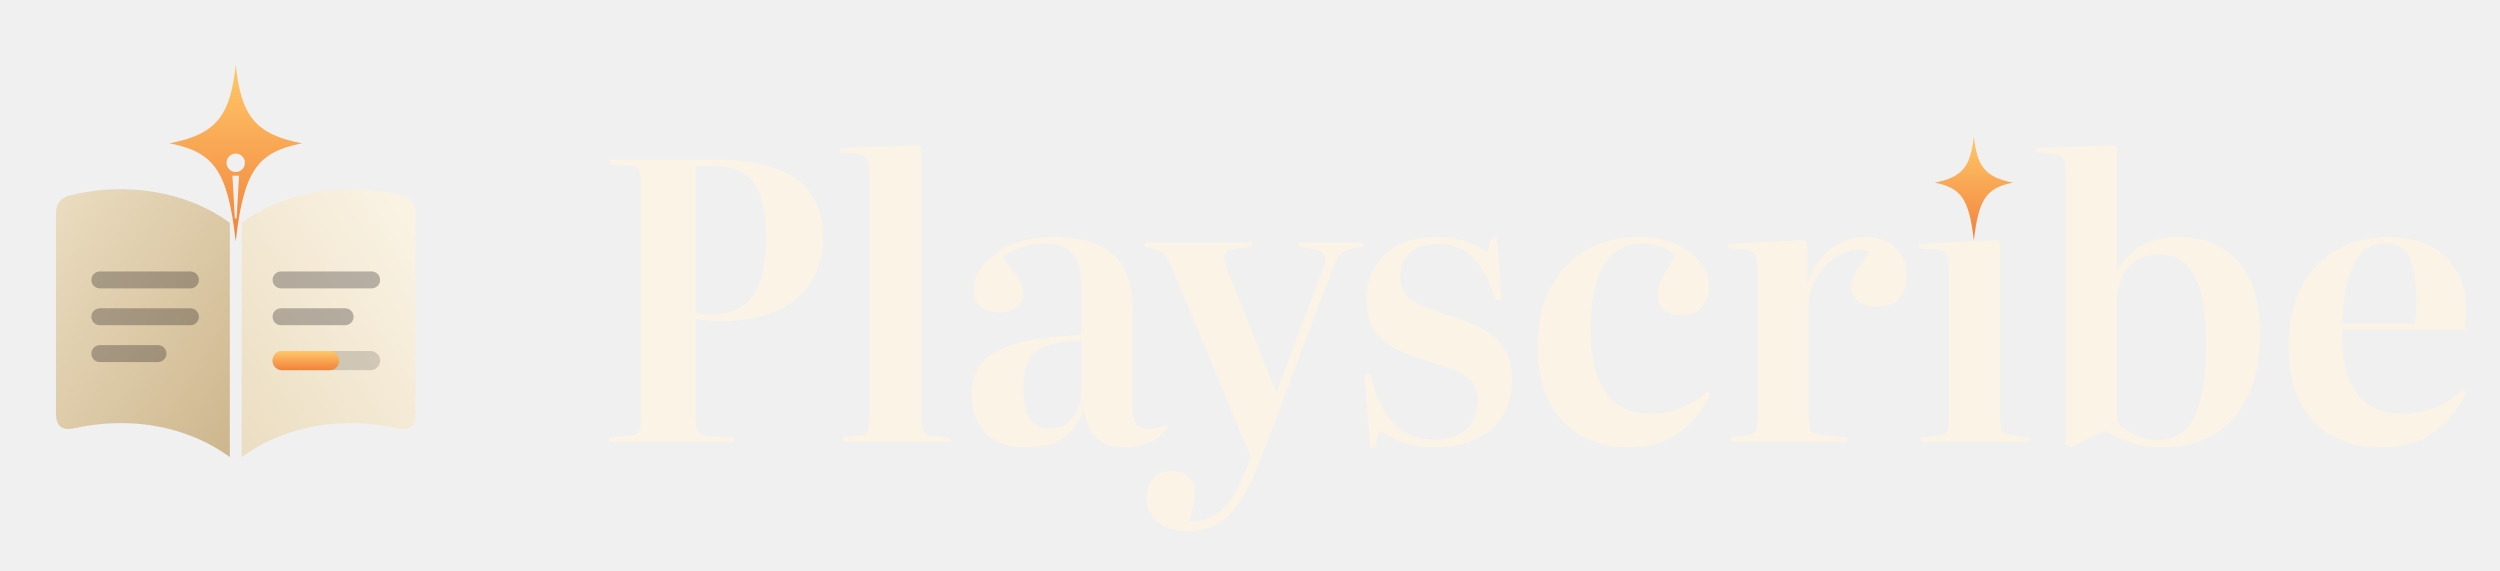
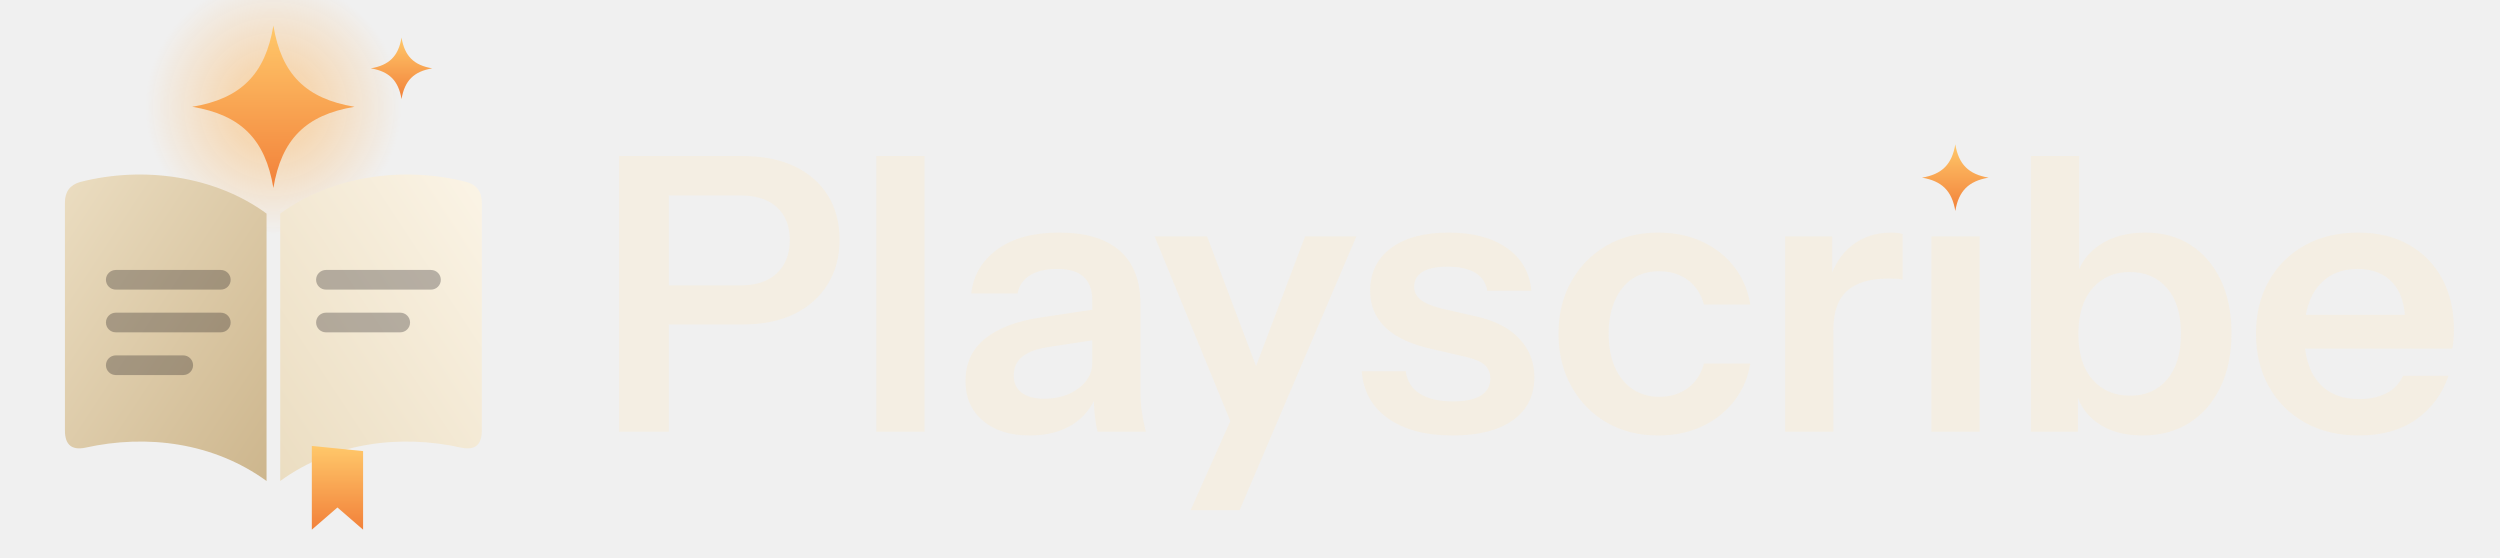
- <svg xmlns="http://www.w3.org/2000/svg" width="543" height="124" viewBox="0 0 543 124">
+ <svg xmlns="http://www.w3.org/2000/svg" width="556" height="124" viewBox="0 0 556 124">
  <defs>
-     <linearGradient id="ll" x1="0" y1="0" x2="1" y2="1">
+     <linearGradient id="ml" x1="0" y1="0" x2="1" y2="1">
      <stop offset="0" stop-color="#EBDDC1" />
      <stop offset="1" stop-color="#CDB68D" />
    </linearGradient>
-     <linearGradient id="lr" x1="1" y1="0" x2="0" y2="1">
+     <linearGradient id="mr" x1="1" y1="0" x2="0" y2="1">
      <stop offset="0" stop-color="#FBF4E6" />
      <stop offset="1" stop-color="#EBDDC1" />
    </linearGradient>
-     <linearGradient id="ls" x1="0" y1="0" x2="0" y2="1">
+     <linearGradient id="ms" x1="0" y1="0" x2="0" y2="1">
      <stop offset="0" stop-color="#FFC86A" />
      <stop offset="1" stop-color="#F2813A" />
    </linearGradient>
+     <radialGradient id="halo">
+       <stop offset="0" stop-color="#FFB04F" stop-opacity=".55" />
+       <stop offset="1" stop-color="#FFB04F" stop-opacity="0" />
+     </radialGradient>
+     <mask id="cut" maskUnits="userSpaceOnUse" x="-10" y="-10" width="84" height="84">
+       <rect x="-10" y="-10" width="84" height="84" fill="#fff" />
+       <path d="M33.4 26C37.5 17.5 47 15.5 55.2 19.2C50 20.6 46 24.2 44.6 29.4C43.4 34 38.8 39.2 33.4 41.6Z" fill="#000" stroke="#000" stroke-width="2.4" stroke-linejoin="round" />
+     </mask>
  </defs>
-   <g transform="translate(0 10) scale(1.6)">
-     <path d="M31.2 24C25.2 19.6 16.8 18.4 9.4 20.3Q7.6 20.8 7.6 22.7V49.9Q7.6 52.4 10 51.9C17.2 50.3 25 51.3 31.2 55.8Z" fill="url(#ll)" />
-     <path d="M32.8 24C38.8 19.6 47.2 18.4 54.6 20.3Q56.4 20.8 56.4 22.7V49.9Q56.4 52.4 54 51.9C46.8 50.3 39 51.3 32.8 55.8Z" fill="url(#lr)" />
-     <rect x="12.4" y="30.6" width="14.6" height="2.3" rx="1.15" fill="#0F0E14" fill-opacity=".28" />
-     <rect x="12.4" y="35.6" width="14.6" height="2.3" rx="1.15" fill="#0F0E14" fill-opacity=".28" />
-     <rect x="12.4" y="40.6" width="10.2" height="2.3" rx="1.15" fill="#0F0E14" fill-opacity=".28" />
-     <rect x="37" y="30.6" width="14.6" height="2.3" rx="1.15" fill="#0F0E14" fill-opacity=".28" />
-     <rect x="37" y="35.6" width="11" height="2.3" rx="1.15" fill="#0F0E14" fill-opacity=".28" />
-     <rect x="37" y="41.4" width="14.6" height="2.6" rx="1.3" fill="#0F0E14" fill-opacity=".16" />
-     <rect x="37" y="41.4" width="9.05" height="2.6" rx="1.3" fill="url(#ls)" />
-     <path d="M32 2.5C32.7 9.4 34.6 12 41 13.2C35 14.4 33.1 16.8 32 26.5C30.9 16.8 29 14.4 23 13.2C29.4 12 31.3 9.4 32 2.5ZM32 14.6a1.25 1.25 0 1 1 0 2.5a1.25 1.25 0 1 1 0-2.5ZM31.55 17.6H32.45L32.12 23.4H31.88Z" fill="url(#ls)" fill-rule="evenodd" />
+   <g transform="translate(0 0) scale(1.9)">
+     <circle cx="32" cy="12.5" r="15" fill="url(#halo)" />
+     <path d="M31.2 25C25.2 20.6 16.8 19.4 9.4 21.3Q7.6 21.8 7.6 23.7V50.4Q7.6 52.9 10 52.4C17.2 50.8 25 51.8 31.2 56.3Z" fill="url(#ml)" />
+     <path d="M32.8 25C38.8 20.6 47.2 19.4 54.6 21.3Q56.4 21.8 56.4 23.7V50.4Q56.4 52.9 54 52.4C46.8 50.8 39 51.8 32.8 56.3Z" fill="url(#mr)" />
+     <path d="M36.5 52.2L42.5 52.8V62L39.5 59.4L36.5 62Z" fill="url(#ms)" />
+     <rect x="12.4" y="31.6" width="14.6" height="2.3" rx="1.15" fill="#0F0E14" fill-opacity=".28" />
+     <rect x="12.4" y="36.6" width="14.6" height="2.3" rx="1.15" fill="#0F0E14" fill-opacity=".28" />
+     <rect x="12.4" y="41.6" width="10.2" height="2.3" rx="1.15" fill="#0F0E14" fill-opacity=".28" />
+     <rect x="37" y="31.6" width="14.6" height="2.3" rx="1.15" fill="#0F0E14" fill-opacity=".28" />
+     <rect x="37" y="36.6" width="11" height="2.3" rx="1.15" fill="#0F0E14" fill-opacity=".28" />
+     <path d="M32 3.0C32.95 8.70 35.80 11.55 41.5 12.5C35.80 13.45 32.95 16.30 32 22.0C31.05 16.30 28.20 13.45 22.5 12.5C28.20 11.55 31.05 8.70 32 3.0Z" fill="url(#ms)" />
+     <path d="M47 4.4C47.36 6.56 48.44 7.64 50.6 8C48.44 8.36 47.36 9.44 47 11.6C46.64 9.44 45.56 8.36 43.4 8C45.56 7.64 46.64 6.56 47 4.4Z" fill="url(#ms)" />
  </g>
-   <path d="M132.37 96V94.99L136.65 94.66Q138.25 94.57 138.75 93.69Q139.26 92.81 139.26 90.29V39.8Q139.26 37.7 138.71 36.82Q138.16 35.94 136.4 35.86L132.37 35.69V34.68H155.47Q160.09 34.68 163.78 35.35Q167.48 36.02 170.29 37.33Q173.11 38.63 174.96 40.64Q176.8 42.66 177.77 45.35Q178.74 48.04 178.74 51.48Q178.74 55.26 177.64 58.24Q176.55 61.22 174.58 63.41Q172.6 65.59 169.96 66.94Q167.31 68.28 164.12 68.99Q160.93 69.71 157.48 69.71Q155.22 69.71 153.49 69.58Q151.77 69.46 151.02 69.29V90.54Q151.02 92.64 151.56 93.65Q152.11 94.66 154.21 94.74L159.42 94.99V96ZM154.8 68.28Q160.68 68.28 163.53 64.21Q166.39 60.13 166.39 51.98Q166.39 46.02 165.17 42.53Q163.95 39.05 161.35 37.54Q158.74 36.02 154.54 36.02H151.02V67.94Q151.6 68.11 152.65 68.2Q153.7 68.28 154.8 68.28ZM183.19 96V94.99L186.55 94.66Q188.06 94.49 188.48 93.65Q188.9 92.81 188.9 90.54V38.29Q188.9 35.52 188.35 34.51Q187.81 33.5 186.04 33.34L182.43 33.08L182.52 32.16L199.48 31.57L200.07 32.08V90.79Q200.07 92.81 200.53 93.65Q201 94.49 202.68 94.66L206.29 95.08V96ZM223 97.18Q217.29 97.18 214.18 94.19Q211.08 91.21 211.08 85.75Q211.08 81.47 213.3 78.78Q215.53 76.09 220.74 74.62Q225.94 73.15 234.93 72.73V62.15Q234.93 58.79 234.09 56.77Q233.25 54.76 231.53 53.83Q229.81 52.91 227.04 52.91Q224.43 52.91 221.74 53.75Q219.06 54.59 217.71 56.02Q219.56 58.12 220.53 59.54Q221.49 60.97 221.87 61.94Q222.25 62.9 222.25 63.66Q222.25 65.34 220.86 66.6Q219.48 67.86 216.96 67.86Q214.18 67.86 212.84 66.47Q211.5 65.09 211.5 62.74Q211.5 60.05 213.68 57.44Q215.86 54.84 219.81 53.16Q223.76 51.48 228.72 51.48Q234.34 51.48 238.21 53.08Q242.07 54.67 244.05 58.2Q246.02 61.73 246.02 67.44V89.11Q246.02 91.3 246.94 92.26Q247.87 93.23 249.38 93.23Q250.3 93.23 251.27 92.98Q252.24 92.72 253.24 92.22L253.66 92.89Q251.56 95.41 249.13 96.29Q246.69 97.18 244.42 97.18Q240.22 97.18 238.12 95.08Q236.02 92.98 235.44 89.03Q234.18 91.97 232.45 93.77Q230.73 95.58 228.42 96.38Q226.11 97.18 223 97.18ZM228.04 93.06Q230.14 93.06 231.7 92.05Q233.25 91.04 234.09 89.15Q234.93 87.26 234.93 84.91V73.91Q230.23 74.08 227.41 75.04Q224.6 76.01 223.42 78.28Q222.25 80.54 222.25 84.58Q222.25 88.86 223.72 90.96Q225.19 93.06 228.04 93.06ZM258.03 115.32Q253.75 115.32 251.4 113.3Q249.04 111.29 249.04 108.01Q249.04 105.74 250.39 104.06Q251.73 102.38 254.42 102.38Q256.77 102.38 258.16 103.6Q259.54 104.82 259.54 106.75Q259.54 107.76 259.29 109.23Q259.04 110.7 258.28 113.3Q260.3 113.39 262.27 112.72Q264.25 112.04 266.35 109.69Q268.45 107.34 270.55 102.3L271.72 99.36L254.84 58.87Q253.75 56.18 253.03 55.34Q252.32 54.5 251.06 54.17L248.62 53.58L248.71 52.66H271.98V53.58L268.36 54Q266.6 54.17 266.1 55.09Q265.59 56.02 266.52 58.45L277.1 85H277.35L287.26 58.62Q288.27 56.18 287.6 55.26Q286.93 54.34 285.08 54L282.14 53.58L282.22 52.66H296V53.58L293.48 54Q291.97 54.34 291.13 55.13Q290.29 55.93 289.36 58.54L274.58 97.68Q272.65 102.97 270.8 106.42Q268.95 109.86 267.06 111.83Q265.17 113.81 262.95 114.56Q260.72 115.32 258.03 115.32ZM297.6 97.26 296.34 81.38 297.6 81.22Q298.94 86.59 300.96 89.7Q302.97 92.81 305.66 94.15Q308.35 95.5 311.71 95.5Q315.99 95.5 318.47 93.27Q320.95 91.04 320.95 87.01Q320.95 84.24 319.52 82.69Q318.09 81.13 315.7 80.25Q313.3 79.37 310.36 78.53Q307.68 77.69 305.24 76.72Q302.8 75.76 300.87 74.29Q298.94 72.82 297.89 70.51Q296.84 68.2 296.84 64.84Q296.84 60.97 298.65 57.95Q300.45 54.92 303.9 53.2Q307.34 51.48 312.13 51.48Q315.82 51.48 318.39 52.45Q320.95 53.41 322.96 54.84L324.14 51.48H325.06L326.16 65.17L324.81 65.09Q322.96 59.04 320.07 56.02Q317.17 52.99 312.38 52.99Q308.52 52.99 306.33 54.8Q304.15 56.6 304.15 59.96Q304.15 62.74 305.62 64.29Q307.09 65.84 309.48 66.73Q311.88 67.61 314.65 68.53Q317.42 69.29 319.86 70.38Q322.29 71.47 324.27 72.98Q326.24 74.5 327.33 76.85Q328.42 79.2 328.42 82.64Q328.42 87.18 326.32 90.41Q324.22 93.65 320.44 95.41Q316.66 97.18 311.71 97.18Q308.43 97.18 305.32 96.25Q302.22 95.33 299.7 93.4L298.6 97.26ZM353.88 97.18Q347.91 97.18 343.42 94.61Q338.92 92.05 336.45 87.18Q333.97 82.31 333.97 75.25Q333.97 68.03 336.7 62.69Q339.43 57.36 344.38 54.42Q349.34 51.48 356.06 51.48Q360.76 51.48 364.12 53.03Q367.48 54.59 369.33 57.07Q371.18 59.54 371.18 62.32Q371.18 64 370.55 65.38Q369.92 66.77 368.66 67.61Q367.4 68.45 365.3 68.45Q362.7 68.45 361.35 67.19Q360.01 65.93 360.01 63.91Q360.01 62.57 360.93 60.68Q361.86 58.79 363.96 55.43Q362.44 54.17 360.51 53.54Q358.58 52.91 356.31 52.91Q353.2 52.91 350.73 54.8Q348.25 56.69 346.86 60.89Q345.48 65.09 345.48 71.89Q345.48 80.8 348.84 85.33Q352.2 89.87 358.24 89.87Q362.36 89.87 365.38 88.52Q368.41 87.18 370.84 85.08L371.52 85.67Q368.58 91.38 364.29 94.28Q360.01 97.18 353.88 97.18ZM376.05 96V94.99L379.66 94.57Q381.01 94.4 381.39 93.61Q381.76 92.81 381.76 90.71V59.29Q381.76 56.52 381.26 55.43Q380.76 54.34 378.91 54.17L375.3 53.92L375.38 52.99L392.01 52.15L392.52 52.66V61.39H392.6Q394.36 56.52 397.72 54Q401.08 51.48 404.95 51.48Q409.23 51.48 411.67 53.79Q414.1 56.1 414.1 59.8Q414.1 61.64 413.47 63.24Q412.84 64.84 411.46 65.72Q410.07 66.6 407.72 66.6Q404.95 66.6 403.56 65.34Q402.18 64.08 402.18 62.32Q402.18 61.31 402.55 60.3Q402.93 59.29 403.81 57.91Q404.7 56.52 406.12 54.59Q403.94 53.92 401.63 54.5Q399.32 55.09 397.35 56.77Q395.37 58.45 394.11 61.06Q392.85 63.66 392.85 67.02V90.79Q392.85 92.72 393.23 93.48Q393.61 94.24 395.12 94.4L401.17 95.08V96ZM417.3 96V94.99L421.24 94.57Q422.5 94.4 422.92 93.65Q423.34 92.89 423.34 90.71V59.29Q423.34 56.44 422.84 55.39Q422.34 54.34 420.4 54.17L416.79 53.92L416.88 52.99L433.84 52.15L434.43 52.66V90.88Q434.43 92.89 434.89 93.61Q435.36 94.32 436.7 94.49L440.65 95.08V96ZM449.8 97.09 448.71 96.5V38.46Q448.71 35.86 448.29 34.68Q447.87 33.5 445.6 33.34L442.16 33.08L442.24 32.16L459.21 31.57L459.8 32.08V58.96H459.88Q461.23 56.44 463.16 54.76Q465.09 53.08 467.57 52.28Q470.05 51.48 472.99 51.48Q478.45 51.48 482.44 53.79Q486.43 56.1 488.65 60.76Q490.88 65.42 490.88 72.65Q490.88 80.21 488.36 85.71Q485.84 91.21 481.14 94.19Q476.43 97.18 469.71 97.18Q466.1 97.18 462.87 96.13Q459.63 95.08 457.2 93.48ZM468.7 95.58Q471.98 95.58 474.29 93.69Q476.6 91.8 477.86 87.22Q479.12 82.64 479.12 74.66Q479.12 67.61 477.99 63.37Q476.85 59.12 474.58 57.19Q472.32 55.26 468.87 55.26Q466.35 55.26 464.29 56.39Q462.24 57.53 461.02 59.88Q459.8 62.23 459.8 65.93V91.8Q461.48 93.4 463.75 94.49Q466.02 95.58 468.7 95.58ZM517.26 97.18Q511.12 97.18 506.55 94.66Q501.97 92.14 499.53 87.22Q497.1 82.31 497.1 75.25Q497.1 67.52 499.91 62.27Q502.72 57.02 507.64 54.25Q512.55 51.48 518.85 51.48Q523.98 51.48 527.71 53.37Q531.45 55.26 533.51 58.79Q535.57 62.32 535.57 67.1Q535.57 68.28 535.53 69.37Q535.48 70.46 535.32 71.64H508.69Q508.52 77.94 510.03 81.97Q511.54 86 514.48 87.94Q517.42 89.87 521.46 89.87Q525.07 89.87 528.26 88.82Q531.45 87.77 535.06 84.58L535.82 85.16Q532.71 91.21 528.09 94.19Q523.47 97.18 517.26 97.18ZM508.69 70.3H524.56Q524.65 69.29 524.73 68.11Q524.82 66.94 524.82 65.68Q524.82 58.54 523.22 55.68Q521.62 52.82 518.18 52.82Q515.41 52.82 513.43 54.38Q511.46 55.93 510.24 59.75Q509.02 63.58 508.69 70.3Z" fill="#FBF4E6" />
-   <path transform="translate(398.48 27.19) scale(0.945)" d="M32 2.5C32.7 9.4 34.6 12 41 13.2C35 14.4 33.1 16.8 32 26.5C30.9 16.8 29 14.4 23 13.2C29.4 12 31.3 9.4 32 2.5Z" fill="url(#ls)" />
+   <path d="M137.679 96.0V34.7H165.178Q171.904 34.7 176.715 36.999Q181.525 39.297 184.122 43.469Q186.719 47.641 186.719 53.345Q186.719 58.965 184.079 63.222Q181.44 67.478 176.672 69.82Q171.904 72.161 165.178 72.161H146.278V63.477H164.668Q169.946 63.477 172.798 60.752Q175.651 58.028 175.651 53.345Q175.651 48.748 172.798 46.109Q169.946 43.469 164.668 43.469H148.747V96.0Z M194.892 96.0V34.7H205.619V96.0Z M244.102 96.0Q243.677 94.297 243.464 92.254Q243.251 90.211 243.251 87.316H242.91V66.712Q242.91 63.307 240.995 61.561Q239.079 59.816 235.163 59.816Q231.331 59.816 229.075 61.221Q226.819 62.626 226.308 65.265H216.006Q216.688 59.22 221.796 55.474Q226.904 51.728 235.503 51.728Q244.443 51.728 249.04 55.772Q253.638 59.816 253.638 67.649V87.316Q253.638 89.359 253.936 91.488Q254.234 93.616 254.83 96.0ZM229.033 96.851Q222.477 96.851 218.603 93.574Q214.729 90.296 214.729 84.762Q214.729 78.802 219.071 75.311Q223.413 71.821 231.331 70.629L244.868 68.585V75.396L233.119 77.184Q229.288 77.78 227.372 79.313Q225.457 80.845 225.457 83.57Q225.457 86.039 227.245 87.358Q229.033 88.678 232.183 88.678Q236.78 88.678 239.845 86.379Q242.91 84.081 242.91 80.76L244.102 87.316Q242.399 91.998 238.526 94.425Q234.652 96.851 229.033 96.851Z M264.791 113.453 276.029 88.252 277.988 85.017 290.248 52.579H301.656L275.689 113.453ZM274.412 95.574 256.788 52.579H268.452L283.181 91.573Z M323.111 96.851Q314.086 96.851 308.723 93.063Q303.359 89.274 302.848 82.548H312.639Q313.065 85.868 315.789 87.571Q318.514 89.274 323.111 89.274Q327.283 89.274 329.369 87.954Q331.455 86.635 331.455 84.166Q331.455 82.378 330.263 81.228Q329.071 80.079 325.75 79.313L318.769 77.695Q311.617 76.163 308.169 72.885Q304.721 69.607 304.721 64.669Q304.721 58.624 309.361 55.176Q314.001 51.728 322.175 51.728Q330.263 51.728 335.158 55.176Q340.054 58.624 340.565 64.669H330.774Q330.348 62.03 328.092 60.667Q325.836 59.305 321.919 59.305Q318.258 59.305 316.385 60.455Q314.512 61.604 314.512 63.818Q314.512 65.52 315.959 66.67Q317.407 67.819 320.812 68.67L328.305 70.373Q334.69 71.821 337.968 75.396Q341.246 78.972 341.246 83.825Q341.246 90.04 336.478 93.446Q331.71 96.851 323.111 96.851Z M368.831 96.851Q362.275 96.851 357.294 93.957Q352.314 91.062 349.462 85.911Q346.609 80.76 346.609 74.204Q346.609 67.649 349.462 62.583Q352.314 57.517 357.294 54.623Q362.275 51.728 368.831 51.728Q374.194 51.728 378.537 53.729Q382.879 55.729 385.688 59.348Q388.498 62.966 389.264 67.734H378.962Q378.026 64.243 375.386 62.285Q372.747 60.327 369.001 60.327Q365.51 60.327 362.999 62.03Q360.487 63.732 359.125 66.883Q357.763 70.033 357.763 74.204Q357.763 78.461 359.125 81.612Q360.487 84.762 363.041 86.507Q365.595 88.252 369.001 88.252Q372.747 88.252 375.386 86.294Q378.026 84.336 378.962 80.845H389.264Q388.498 85.613 385.646 89.231Q382.793 92.85 378.494 94.851Q374.194 96.851 368.831 96.851Z M397.012 96.0V52.579H407.484V63.051H407.739V96.0ZM407.739 73.353 406.632 63.051Q408.165 57.517 411.826 54.623Q415.487 51.728 420.595 51.728Q422.383 51.728 423.149 52.068V62.2Q422.724 62.03 421.957 61.987Q421.191 61.944 420.084 61.944Q413.869 61.944 410.804 64.669Q407.739 67.393 407.739 73.353Z M429.535 96.0V52.579H440.262V96.0Z M476.446 96.851Q470.231 96.851 466.272 93.914Q462.313 90.977 461.377 85.783L462.143 85.698V96.0H451.671V34.7H462.398V62.37L461.632 62.2Q462.739 57.347 466.868 54.537Q470.997 51.728 477.127 51.728Q482.917 51.728 487.216 54.495Q491.516 57.262 493.9 62.285Q496.284 67.308 496.284 74.119Q496.284 81.016 493.815 86.124Q491.346 91.232 486.918 94.042Q482.491 96.851 476.446 96.851ZM473.722 87.997Q478.915 87.997 481.98 84.379Q485.045 80.76 485.045 74.204Q485.045 67.649 481.938 64.073Q478.83 60.497 473.637 60.497Q468.528 60.497 465.378 64.115Q462.228 67.734 462.228 74.29Q462.228 80.845 465.378 84.421Q468.528 87.997 473.722 87.997Z M524.635 96.851Q517.739 96.851 512.588 93.957Q507.437 91.062 504.585 85.954Q501.732 80.845 501.732 74.204Q501.732 67.564 504.585 62.498Q507.437 57.432 512.545 54.58Q517.653 51.728 524.465 51.728Q530.935 51.728 535.703 54.41Q540.471 57.092 543.11 61.944Q545.749 66.797 545.749 73.268Q545.749 74.46 545.664 75.482Q545.579 76.503 545.409 77.525H508.373V70.033H537.15L534.937 72.076Q534.937 65.946 532.127 62.881Q529.317 59.816 524.294 59.816Q518.845 59.816 515.653 63.562Q512.46 67.308 512.46 74.375Q512.46 81.356 515.653 85.06Q518.845 88.763 524.72 88.763Q528.126 88.763 530.68 87.486Q533.234 86.209 534.426 83.57H544.557Q542.429 89.7 537.363 93.276Q532.297 96.851 524.635 96.851Z" fill="#F4EEE3" />
+   <path d="M0 -9.5C0.95 -3.80 3.80 -0.95 9.5 0C3.80 0.95 0.95 3.80 0 9.5C-0.95 3.80 -3.80 0.95 -9.5 0C-3.80 -0.95 -0.95 -3.80 0 -9.5Z" fill="url(#ms)" transform="translate(434.86 39.51) scale(0.78)" />
</svg>
